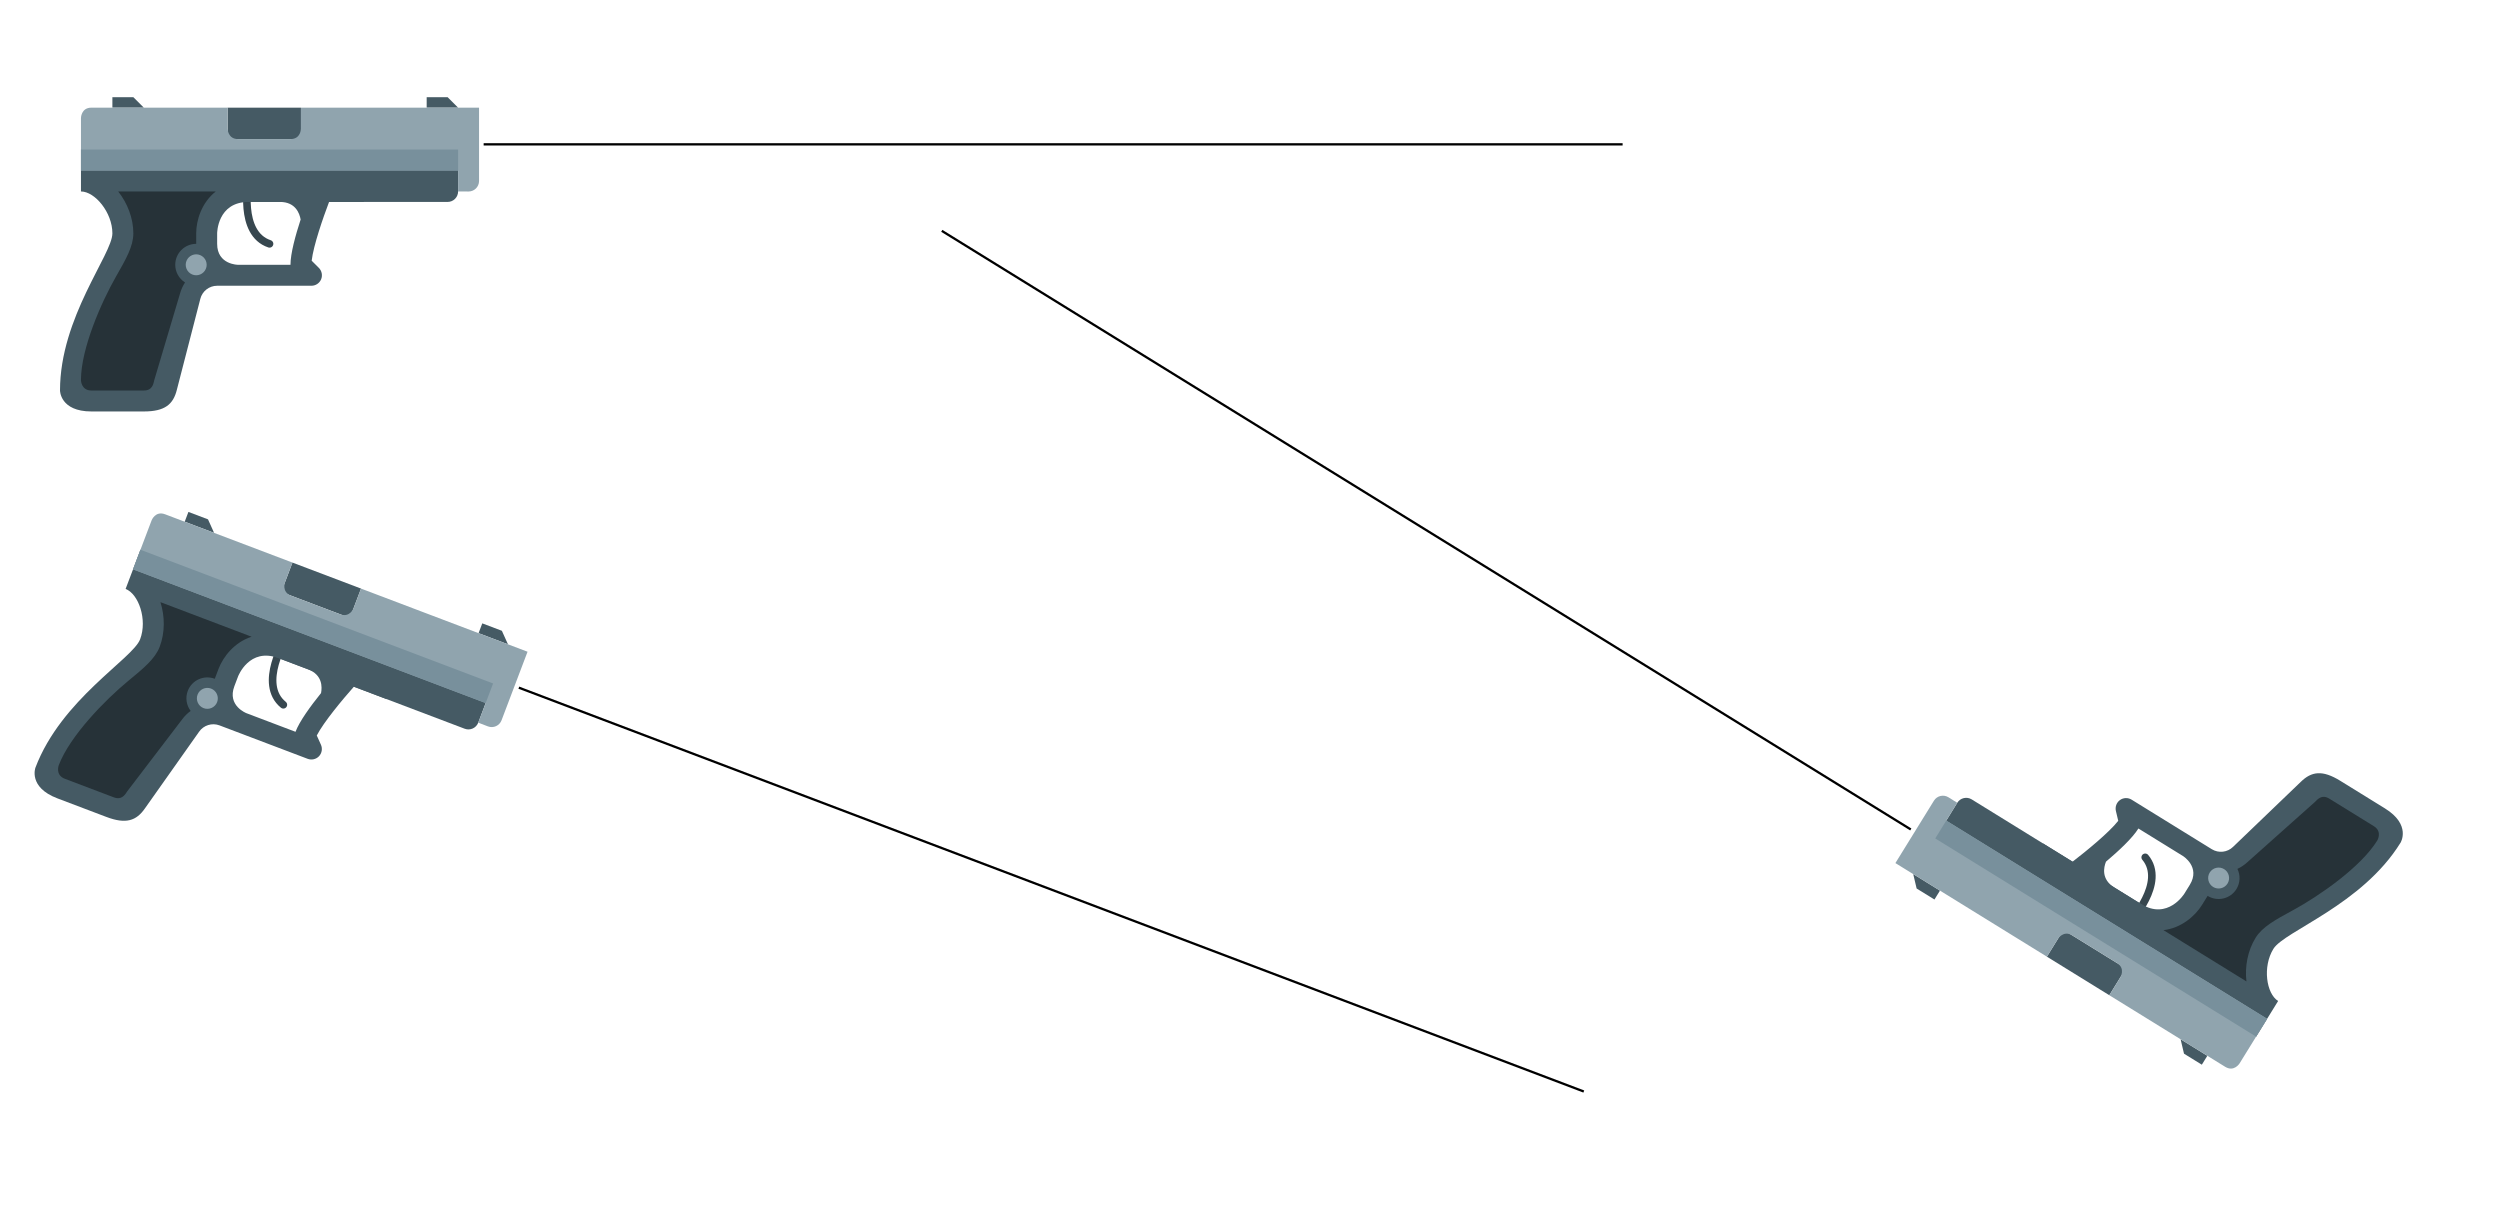
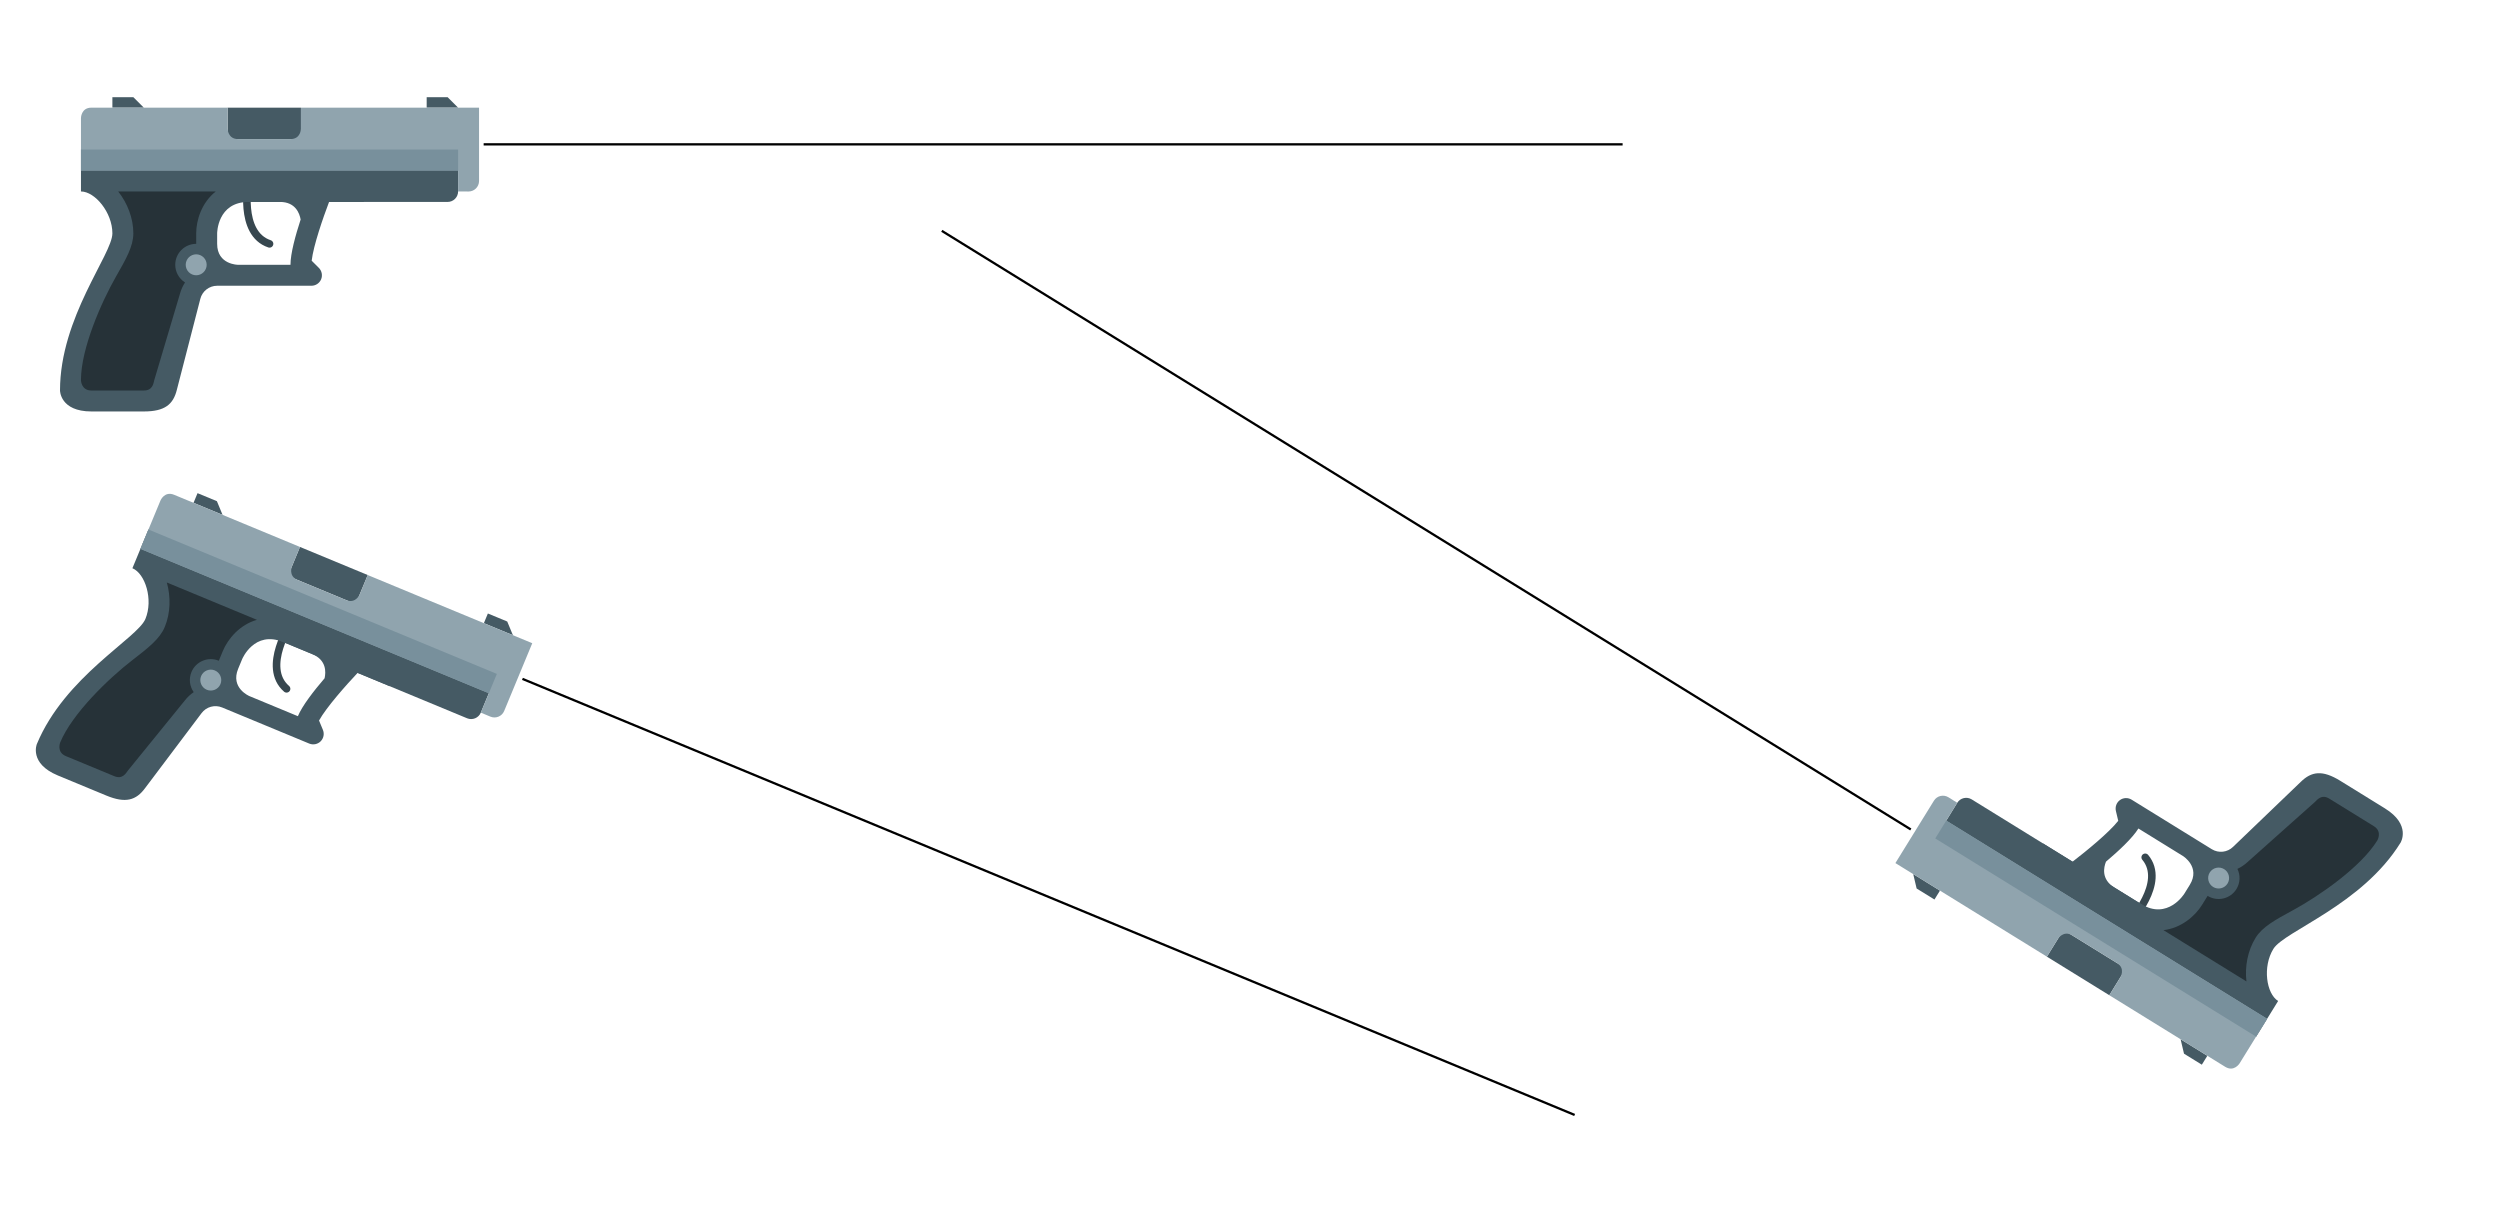
<svg xmlns="http://www.w3.org/2000/svg" xmlns:xlink="http://www.w3.org/1999/xlink" width="187mm" height="91.426mm" viewBox="0 0 187 91.426" version="1.1" id="svg8">
  <defs id="defs2">
    <clipPath id="_clipPath_2GEfn45JLl8Nr1pDtXFPFZ3tAUO5LwmP">
      <rect width="450" height="450" id="rect833" x="0" y="0" />
    </clipPath>
    <linearGradient xlink:href="#linearGradient2308" id="linearGradient5196" gradientUnits="userSpaceOnUse" gradientTransform="matrix(-7.228913,-5.80752,-4.077291,5.07521,759.7605,460.2632)" x1="26.5" y1="51.3" x2="26.5" y2="61.618" />
    <linearGradient id="linearGradient2308">
      <stop id="stop2310" offset="0" style="stop-color:#41a9ff;stop-opacity:1;" />
      <stop id="stop2312" offset="1" style="stop-color:#41a9ff;stop-opacity:0;" />
    </linearGradient>
    <linearGradient xlink:href="#linearGradient2187" id="linearGradient5200" gradientUnits="userSpaceOnUse" gradientTransform="matrix(4.778283,-5.94777,8.471751,6.805984,205.3838,466.6789)" x1="16.902" y1="12.175" x2="2.705" y2="14.088" />
    <linearGradient id="linearGradient2187">
      <stop style="stop-color:#ffffff;stop-opacity:1;" offset="0" id="stop2189" />
      <stop style="stop-color:#ffffff;stop-opacity:0;" offset="1" id="stop2191" />
    </linearGradient>
    <radialGradient xlink:href="#linearGradient2187" id="radialGradient5202" gradientUnits="userSpaceOnUse" gradientTransform="matrix(3.234762,0.3292483,-0.04021934,0.3951426,-1016.175,204.9602)" cx="456.521" cy="28.498" fx="456.521" fy="28.498" r="168.075" />
    <radialGradient r="168.075" fy="28.498" fx="456.521" cy="28.498" cx="456.521" gradientTransform="matrix(3.234762,0.3292483,-0.04021934,0.3951426,-1016.175,204.9602)" gradientUnits="userSpaceOnUse" id="radialGradient4486" xlink:href="#linearGradient2187" />
    <radialGradient xlink:href="#linearGradient2187" id="radialGradient5326" gradientUnits="userSpaceOnUse" gradientTransform="matrix(3.234762,0.3292483,-0.04021934,0.3951426,-1016.175,204.9602)" cx="456.521" cy="28.498" fx="456.521" fy="28.498" r="168.075" />
    <radialGradient xlink:href="#linearGradient2187" id="radialGradient5329" gradientUnits="userSpaceOnUse" gradientTransform="matrix(3.234762,0.3292483,-0.04021934,0.3951426,-1057.371,94.40933)" cx="456.521" cy="28.498" fx="456.521" fy="28.498" r="168.075" />
  </defs>
  <g id="layer1">
    <g id="g1099" transform="matrix(0.6506232,0,0,0.6506232,4.48852,-19.29287)">
      <g style="isolation:isolate;stroke-width:2.148;stroke-miterlimit:4;stroke-dasharray:none" id="g875" transform="matrix(0.1228987,0,0,0.1228987,-3.564063,31.23912)">
        <g id="Group" style="stroke-width:2.148;stroke-miterlimit:4;stroke-dasharray:none">
          <path d="m 205.4,156.4 c 0,0 -9.8,49 19.6,58.8" fill="none" vector-effect="non-scaling-stroke" stroke-width="19.6" stroke="#37474f" stroke-linejoin="round" stroke-linecap="round" stroke-miterlimit="4" id="path838" style="stroke-width:2.148;stroke-miterlimit:4;stroke-dasharray:none" />
          <path d="M 401.4,87.8 391.6,78 H 372 v 9.8 z m -294,0 L 97.6,78 H 78 v 9.8 z m 78.4,0 h 68.6 v 29.4 H 185.8 Z M 391.6,176 h -293 v -49 h 302.8 v 39.2 c 0,5.39 -4.41,9.8 -9.8,9.8 z" fill="#455a64" id="path840" style="stroke-width:2.148;stroke-miterlimit:4;stroke-dasharray:none" />
          <path d="M 264.425,230.978 C 266.042,216.846 275.107,190.739 280.693,176 H 313.2 V 127 H 48.6 v 39.2 c 13.054,0.039 29.4,19.6 29.4,39.2 0,19.6 -49,78.4 -49,147 0,0 0,19.6 29.4,19.6 h 49 c 19.6,0 27.528,-6.546 30.929,-20.364 l 21.903,-84.868 c 1.785,-7.259 8.293,-12.363 15.768,-12.368 h 88.2 c 3.94,0 7.546,-2.372 9.075,-6.047 1.496,-3.668 0.65,-7.876 -2.146,-10.682 z M 195.6,234.8 c 0,0 -19.6,0 -19.6,-19.6 v -9.8 c 0,0 0,-29.4 29.4,-29.4 h 29.4 c 14.661,0 18.336,10.947 19.296,16.464 -4.861,14.896 -9.496,31.811 -9.496,42.336 z" fill="#455a64" id="path842" style="stroke-width:2.148;stroke-miterlimit:4;stroke-dasharray:none" />
          <path d="m 254.4,87.8 v 19.6 c 0,0 0,9.8 -9.8,9.8 0,0 -39.2,0.039 -49,0 -9.8,0 -9.8,-9.8 -9.8,-9.8 V 87.8 H 58.4 c -9.8,0 -9.8,9.8 -9.8,9.8 v 49 h 352.8 v 19.6 l 9.761,0.039 c 5.439,0 9.839,-4.41 9.839,-9.839 V 87.8 Z m -88.2,147 c 0,5.39 -4.41,9.8 -9.8,9.8 -5.39,0 -9.8,-4.41 -9.8,-9.8 0,-5.39 4.41,-9.8 9.8,-9.8 5.39,0 9.8,4.41 9.8,9.8 z" fill="#90a4ae" id="path844" style="stroke-width:2.148;stroke-miterlimit:4;stroke-dasharray:none" />
          <path d="m 48.6,127 h 352.8 v 19.6 H 48.6 Z" fill="#78909c" id="path846" style="stroke-width:2.148;stroke-miterlimit:4;stroke-dasharray:none" />
          <path d="m 136.8,234.8 c 0,-10.825 8.775,-19.6 19.6,-19.6 v -9.8 c 0,-12.515 5.243,-28.91 18.297,-39.2 H 83.439 c 8.575,10.829 14.161,24.961 14.161,39.2 0,12.054 -6.811,23.961 -16.268,40.503 C 67.71,269.678 48.6,313.2 48.6,342.6 c 0,0 0,9.8 9.8,9.8 h 49 c 8.35,0 9.036,-6.703 9.8,-9.8 l 24.108,-81.007 c 1.011,-3.639 2.577,-7.1 4.645,-10.26 -5.681,-3.579 -9.135,-9.818 -9.153,-16.533 z" fill="#263238" id="path848" style="stroke-width:2.148;stroke-miterlimit:4;stroke-dasharray:none" />
        </g>
      </g>
      <path style="fill:none;stroke:#000000;stroke-width:0.264px;stroke-linecap:butt;stroke-linejoin:miter;stroke-opacity:1" d="M 48.704,46.248 H 179.648" id="path877" />
    </g>
-     <g id="g1099-9" transform="matrix(0.6083501,0.2306962,-0.2306962,0.6083501,19.84843,12.06656)">
+     <g id="g1099-9" transform="matrix(0.601047,0.2491045,-0.2491045,0.601047,21.32641,10.85022)">
      <g style="isolation:isolate;stroke-width:2.148;stroke-miterlimit:4;stroke-dasharray:none" id="g875-3" transform="matrix(0.1228987,0,0,0.1228987,-3.564063,31.23912)">
        <g id="Group-6" style="stroke-width:2.148;stroke-miterlimit:4;stroke-dasharray:none">
          <path d="m 205.4,156.4 c 0,0 -9.8,49 19.6,58.8" fill="none" vector-effect="non-scaling-stroke" stroke-width="19.6" stroke="#37474f" stroke-linejoin="round" stroke-linecap="round" stroke-miterlimit="4" id="path838-0" style="stroke-width:2.148;stroke-miterlimit:4;stroke-dasharray:none" />
          <path d="M 401.4,87.8 391.6,78 H 372 v 9.8 z m -294,0 L 97.6,78 H 78 v 9.8 z m 78.4,0 h 68.6 v 29.4 H 185.8 Z M 391.6,176 h -293 v -49 h 302.8 v 39.2 c 0,5.39 -4.41,9.8 -9.8,9.8 z" fill="#455a64" id="path840-6" style="stroke-width:2.148;stroke-miterlimit:4;stroke-dasharray:none" />
          <path d="M 264.425,230.978 C 266.042,216.846 275.107,190.739 280.693,176 H 313.2 V 127 H 48.6 v 39.2 c 13.054,0.039 29.4,19.6 29.4,39.2 0,19.6 -49,78.4 -49,147 0,0 0,19.6 29.4,19.6 h 49 c 19.6,0 27.528,-6.546 30.929,-20.364 l 21.903,-84.868 c 1.785,-7.259 8.293,-12.363 15.768,-12.368 h 88.2 c 3.94,0 7.546,-2.372 9.075,-6.047 1.496,-3.668 0.65,-7.876 -2.146,-10.682 z M 195.6,234.8 c 0,0 -19.6,0 -19.6,-19.6 v -9.8 c 0,0 0,-29.4 29.4,-29.4 h 29.4 c 14.661,0 18.336,10.947 19.296,16.464 -4.861,14.896 -9.496,31.811 -9.496,42.336 z" fill="#455a64" id="path842-2" style="stroke-width:2.148;stroke-miterlimit:4;stroke-dasharray:none" />
          <path d="m 254.4,87.8 v 19.6 c 0,0 0,9.8 -9.8,9.8 0,0 -39.2,0.039 -49,0 -9.8,0 -9.8,-9.8 -9.8,-9.8 V 87.8 H 58.4 c -9.8,0 -9.8,9.8 -9.8,9.8 v 49 h 352.8 v 19.6 l 9.761,0.039 c 5.439,0 9.839,-4.41 9.839,-9.839 V 87.8 Z m -88.2,147 c 0,5.39 -4.41,9.8 -9.8,9.8 -5.39,0 -9.8,-4.41 -9.8,-9.8 0,-5.39 4.41,-9.8 9.8,-9.8 5.39,0 9.8,4.41 9.8,9.8 z" fill="#90a4ae" id="path844-6" style="stroke-width:2.148;stroke-miterlimit:4;stroke-dasharray:none" />
          <path d="m 48.6,127 h 352.8 v 19.6 H 48.6 Z" fill="#78909c" id="path846-1" style="stroke-width:2.148;stroke-miterlimit:4;stroke-dasharray:none" />
          <path d="m 136.8,234.8 c 0,-10.825 8.775,-19.6 19.6,-19.6 v -9.8 c 0,-12.515 5.243,-28.91 18.297,-39.2 H 83.439 c 8.575,10.829 14.161,24.961 14.161,39.2 0,12.054 -6.811,23.961 -16.268,40.503 C 67.71,269.678 48.6,313.2 48.6,342.6 c 0,0 0,9.8 9.8,9.8 h 49 c 8.35,0 9.036,-6.703 9.8,-9.8 l 24.108,-81.007 c 1.011,-3.639 2.577,-7.1 4.645,-10.26 -5.681,-3.579 -9.135,-9.818 -9.153,-16.533 z" fill="#263238" id="path848-8" style="stroke-width:2.148;stroke-miterlimit:4;stroke-dasharray:none" />
        </g>
      </g>
      <path style="fill:none;stroke:#000000;stroke-width:0.264px;stroke-linecap:butt;stroke-linejoin:miter;stroke-opacity:1" d="M 48.704,46.248 H 179.648" id="path877-7" />
    </g>
    <g id="g1099-92" transform="matrix(-0.5535225,-0.3419407,0.3419407,-0.5535225,154.0706,104.2961)">
      <g style="isolation:isolate;stroke-width:2.148;stroke-miterlimit:4;stroke-dasharray:none" id="g875-0" transform="matrix(0.1228987,0,0,0.1228987,-3.564063,31.23912)">
        <g id="Group-2" style="stroke-width:2.148;stroke-miterlimit:4;stroke-dasharray:none">
          <path d="m 205.4,156.4 c 0,0 -9.8,49 19.6,58.8" fill="none" vector-effect="non-scaling-stroke" stroke-width="19.6" stroke="#37474f" stroke-linejoin="round" stroke-linecap="round" stroke-miterlimit="4" id="path838-3" style="stroke-width:2.148;stroke-miterlimit:4;stroke-dasharray:none" />
          <path d="M 401.4,87.8 391.6,78 H 372 v 9.8 z m -294,0 L 97.6,78 H 78 v 9.8 z m 78.4,0 h 68.6 v 29.4 H 185.8 Z M 391.6,176 h -293 v -49 h 302.8 v 39.2 c 0,5.39 -4.41,9.8 -9.8,9.8 z" fill="#455a64" id="path840-7" style="stroke-width:2.148;stroke-miterlimit:4;stroke-dasharray:none" />
          <path d="M 264.425,230.978 C 266.042,216.846 275.107,190.739 280.693,176 H 313.2 V 127 H 48.6 v 39.2 c 13.054,0.039 29.4,19.6 29.4,39.2 0,19.6 -49,78.4 -49,147 0,0 0,19.6 29.4,19.6 h 49 c 19.6,0 27.528,-6.546 30.929,-20.364 l 21.903,-84.868 c 1.785,-7.259 8.293,-12.363 15.768,-12.368 h 88.2 c 3.94,0 7.546,-2.372 9.075,-6.047 1.496,-3.668 0.65,-7.876 -2.146,-10.682 z M 195.6,234.8 c 0,0 -19.6,0 -19.6,-19.6 v -9.8 c 0,0 0,-29.4 29.4,-29.4 h 29.4 c 14.661,0 18.336,10.947 19.296,16.464 -4.861,14.896 -9.496,31.811 -9.496,42.336 z" fill="#455a64" id="path842-5" style="stroke-width:2.148;stroke-miterlimit:4;stroke-dasharray:none" />
          <path d="m 254.4,87.8 v 19.6 c 0,0 0,9.8 -9.8,9.8 0,0 -39.2,0.039 -49,0 -9.8,0 -9.8,-9.8 -9.8,-9.8 V 87.8 H 58.4 c -9.8,0 -9.8,9.8 -9.8,9.8 v 49 h 352.8 v 19.6 l 9.761,0.039 c 5.439,0 9.839,-4.41 9.839,-9.839 V 87.8 Z m -88.2,147 c 0,5.39 -4.41,9.8 -9.8,9.8 -5.39,0 -9.8,-4.41 -9.8,-9.8 0,-5.39 4.41,-9.8 9.8,-9.8 5.39,0 9.8,4.41 9.8,9.8 z" fill="#90a4ae" id="path844-9" style="stroke-width:2.148;stroke-miterlimit:4;stroke-dasharray:none" />
          <path d="m 48.6,127 h 352.8 v 19.6 H 48.6 Z" fill="#78909c" id="path846-2" style="stroke-width:2.148;stroke-miterlimit:4;stroke-dasharray:none" />
          <path d="m 136.8,234.8 c 0,-10.825 8.775,-19.6 19.6,-19.6 v -9.8 c 0,-12.515 5.243,-28.91 18.297,-39.2 H 83.439 c 8.575,10.829 14.161,24.961 14.161,39.2 0,12.054 -6.811,23.961 -16.268,40.503 C 67.71,269.678 48.6,313.2 48.6,342.6 c 0,0 0,9.8 9.8,9.8 h 49 c 8.35,0 9.036,-6.703 9.8,-9.8 l 24.108,-81.007 c 1.011,-3.639 2.577,-7.1 4.645,-10.26 -5.681,-3.579 -9.135,-9.818 -9.153,-16.533 z" fill="#263238" id="path848-2" style="stroke-width:2.148;stroke-miterlimit:4;stroke-dasharray:none" />
        </g>
      </g>
      <path style="fill:none;stroke:#000000;stroke-width:0.264px;stroke-linecap:butt;stroke-linejoin:miter;stroke-opacity:1" d="M 48.704,46.248 H 179.648" id="path877-8" />
    </g>
  </g>
</svg>
